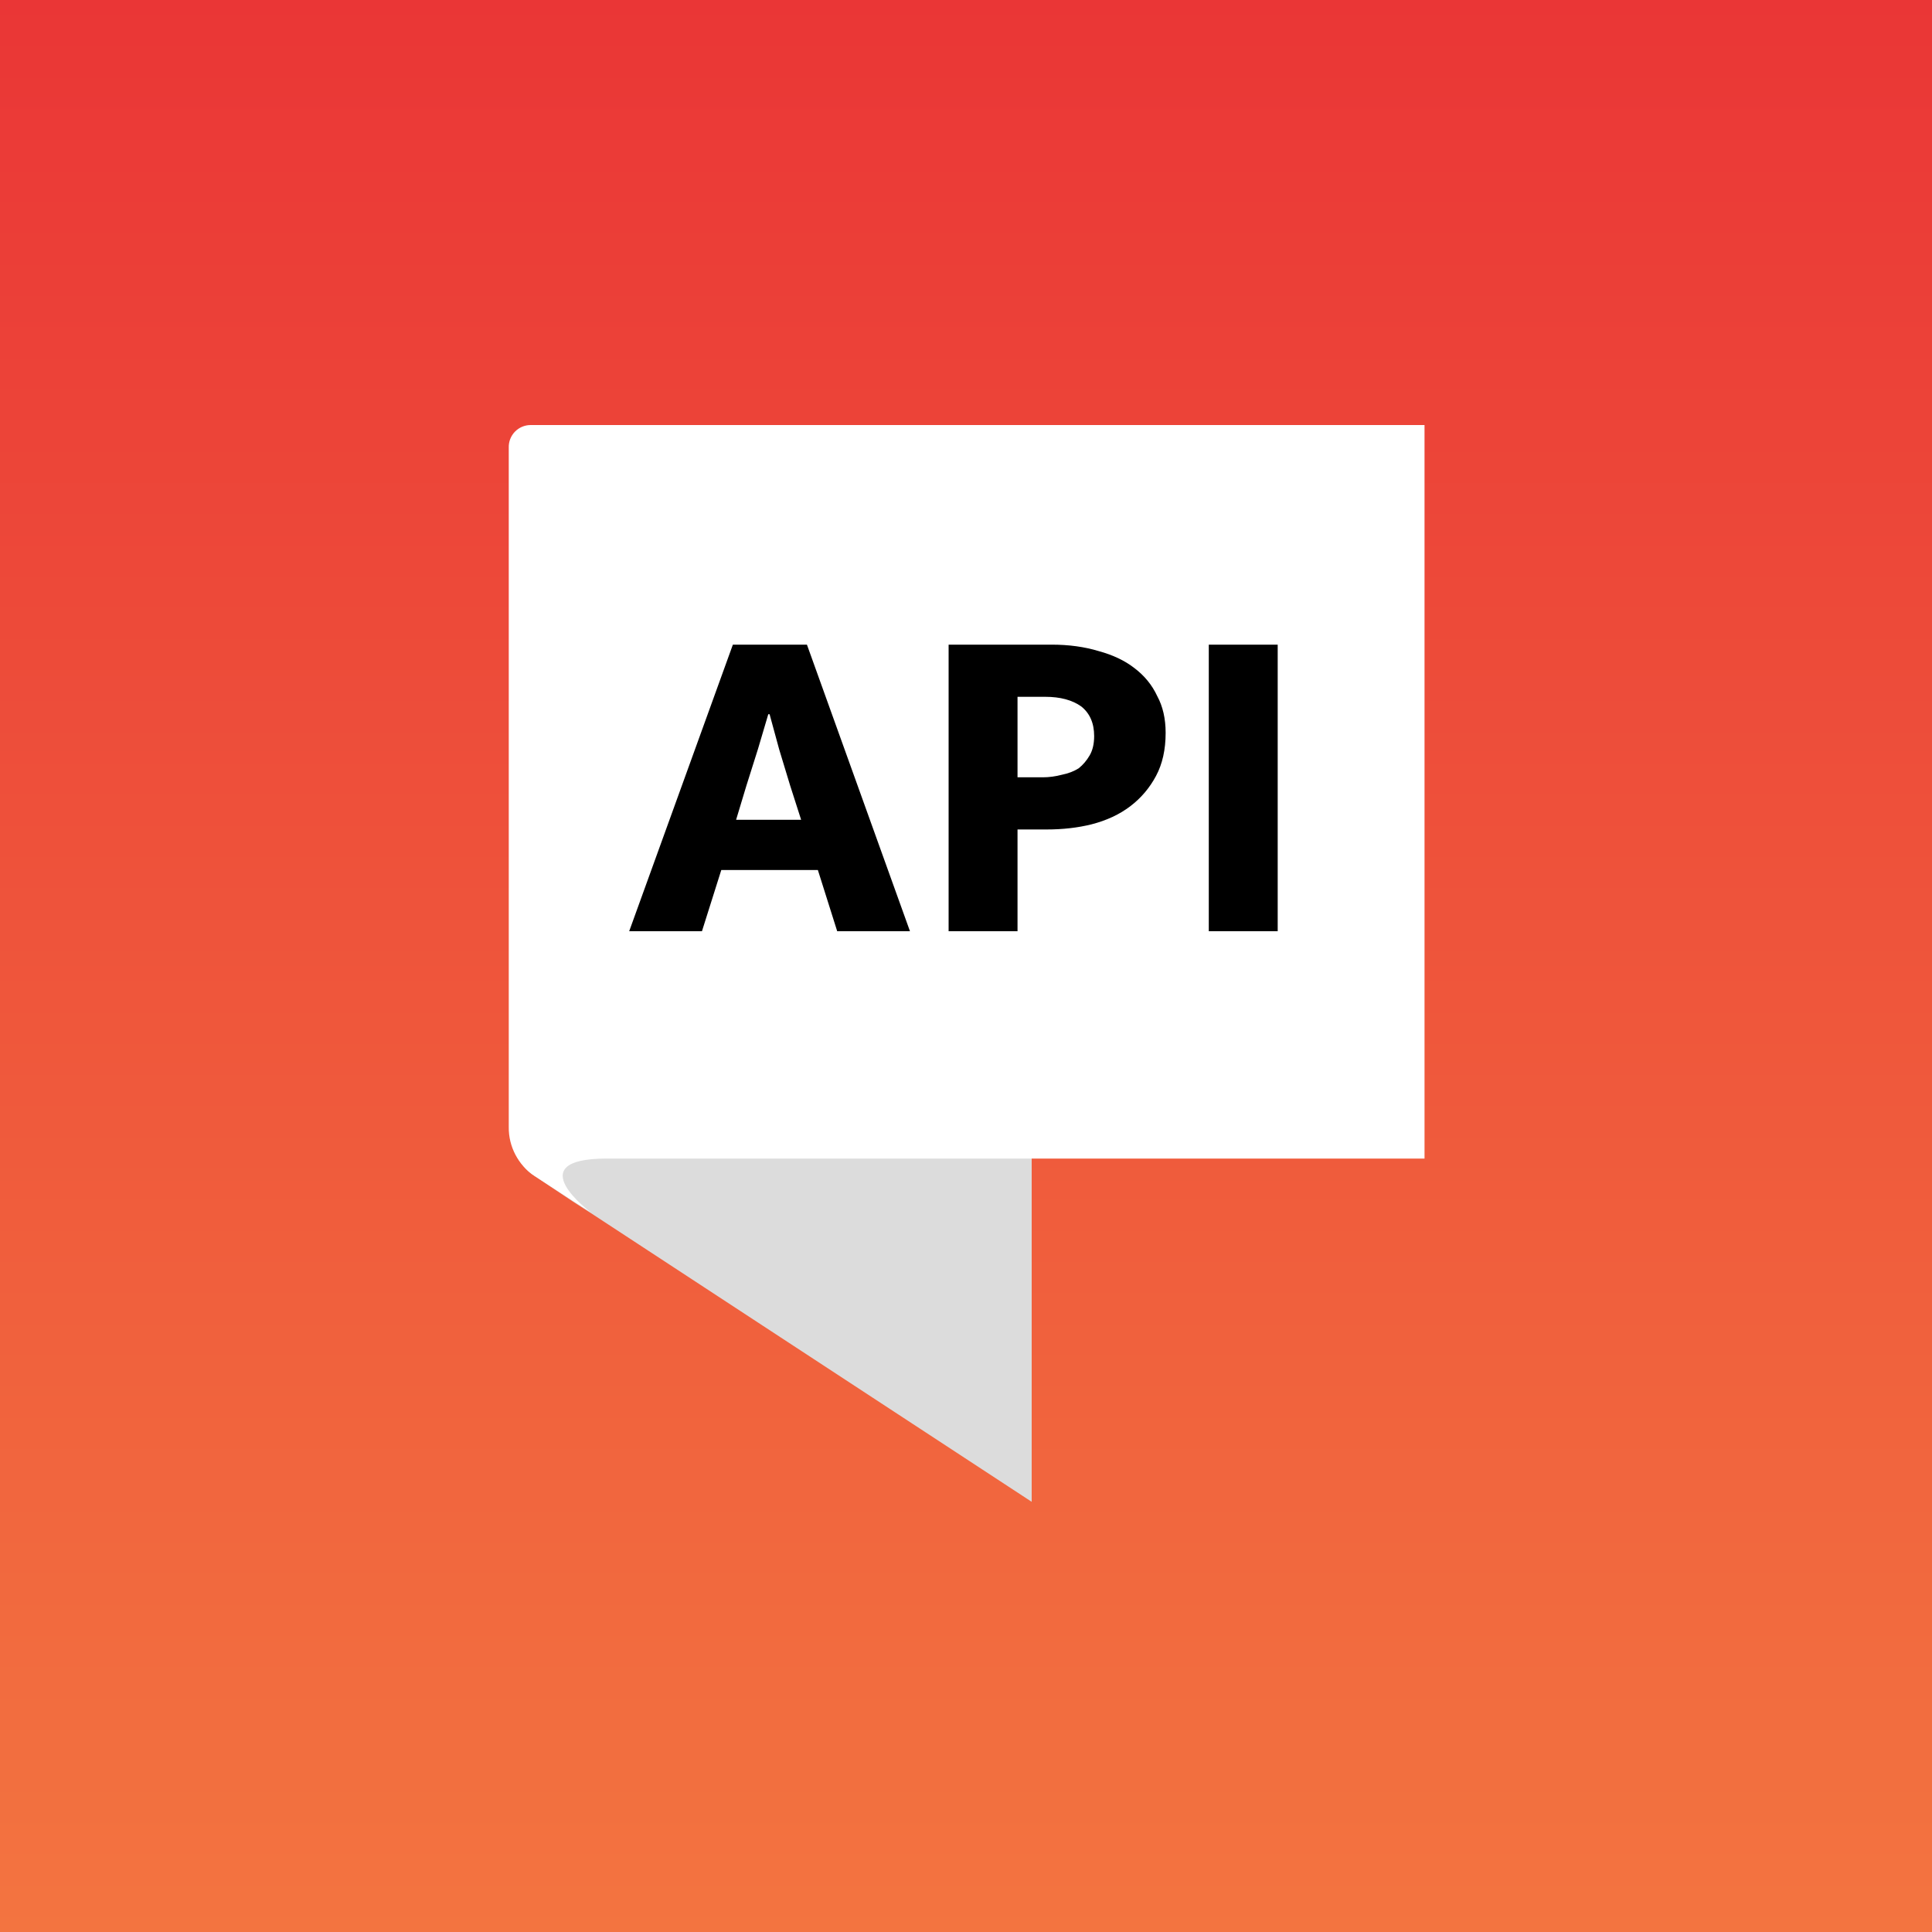
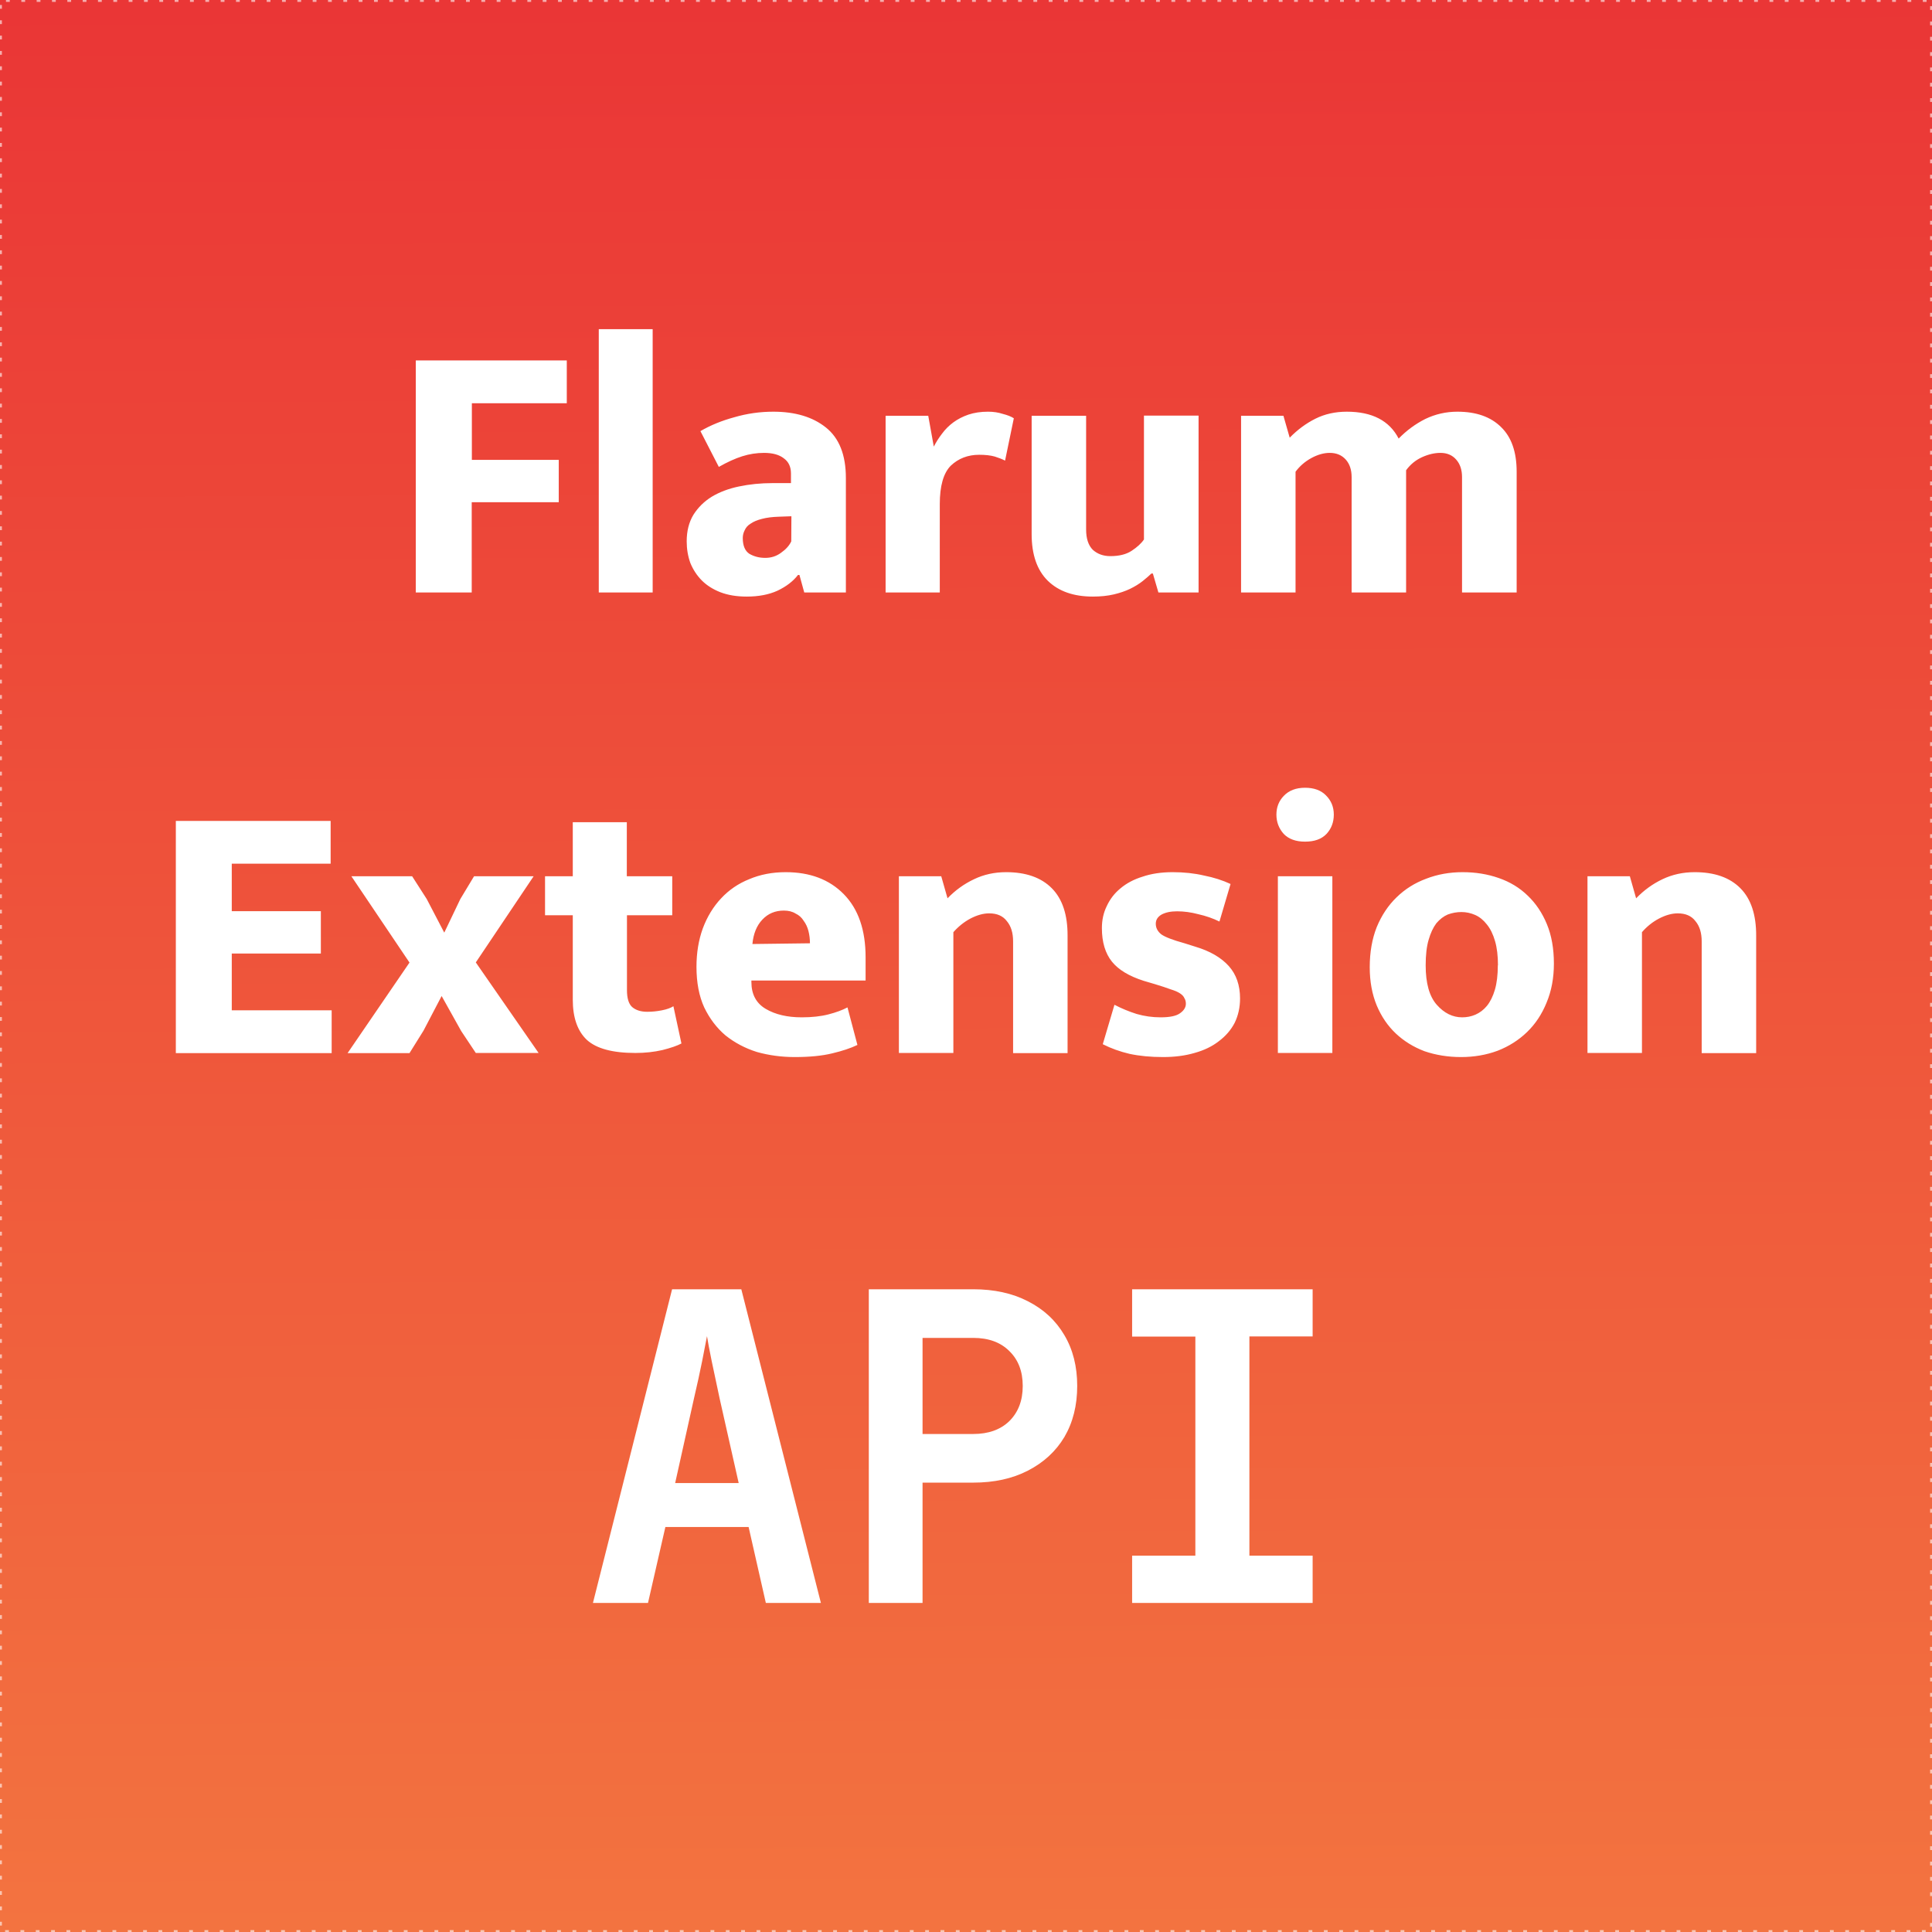
- <svg xmlns="http://www.w3.org/2000/svg" xmlns:xlink="http://www.w3.org/1999/xlink" width="740" height="740" viewBox="0 0 300 300">
+ <svg xmlns="http://www.w3.org/2000/svg" viewBox="0 0 132.29 132.29">
  <defs>
-     <linearGradient id="b" x1="150" x2="150" y2="300" gradientUnits="userSpaceOnUse">
+     <linearGradient id="a" x1="63.75" x2="64.31" y1=".38" y2="133.99" gradientUnits="userSpaceOnUse">
      <stop offset="0" stop-color="#EA3636" />
      <stop offset="1" stop-color="#F37440" />
    </linearGradient>
-     <pattern id="d" width="512" height="512" x="-512" y="-512" patternUnits="userSpaceOnUse">
-       <use xlink:href="#a" />
-     </pattern>
-     <path id="c" d="M0 0h300v300H0z" />
  </defs>
-   <g fill-rule="evenodd">
-     <use width="100%" height="100%" fill="url(#b)" xlink:href="#c" />
-     <use width="100%" height="100%" fill="url(#d)" fill-opacity="0" xlink:href="#c" />
-     <path fill="#dcdcdc" d="M160.2 178v55.2l-68.4-44.8-2.8-1.8-6-4c-1-.6-1.8-1.5-2.5-2.6z" />
-     <path fill="#fff" d="M82.4 66a3.4 3.4 0 00-3.4 3.5V175a9 9 0 004 7.6l6 3.9 2.8 1.8s-11.4-8.4 2.4-8.4h127V66z" />
-   </g>
-   <g stroke-width="1.8" aria-label="API">
-     <path d="M113.8 100.1h11.5l16 44.5H130l-3-9.5h-15l-3 9.5H97.7zm.5 27.2h10.1l-1.7-5.3-1.7-5.6-1.5-5.5h-.2l-1.6 5.4-1.8 5.7zM147.3 100.1h16q4 0 7.3 1 3.3.9 5.5 2.6 2.4 1.8 3.6 4.4 1.3 2.4 1.3 5.7 0 3.9-1.5 6.7-1.5 2.8-4 4.7-2.5 1.9-6 2.8-3.2.8-7 .8H158v15.8h-10.7zm10.7 20.6h3.9q1.5 0 3-.4 1.5-.3 2.6-1 1-.8 1.7-2t.7-3q0-3-2-4.6-2.1-1.5-5.6-1.5H158zM198.4 100.1v44.5h-10.7v-44.5z" />
+   <path fill="url(#a)" stroke="#fff" stroke-dasharray=".26 .79" stroke-dashoffset="1.69" stroke-miterlimit="10" stroke-opacity=".59" stroke-width=".26" d="M0 0h132.29v132.29H0z" />
+   <g fill="#fff" stroke-width=".35" aria-label="Flarum Extension API">
+     <path d="M38.81 24.68v2.93h-6.5v3.88h5.95v2.9H32.3v6.18h-3.83V24.68zM41 40.57V22.54h3.69v18.03zM47.96 29.52q1.03-.6 2.32-.95 1.3-.38 2.67-.38 2.25 0 3.6 1.08 1.37 1.09 1.37 3.46v7.84h-2.85l-.33-1.2h-.1q-.5.65-1.41 1.08-.88.4-2.1.4-1.03 0-1.81-.3-.76-.3-1.26-.8t-.79-1.2q-.25-.7-.25-1.48 0-1.06.46-1.82.48-.76 1.26-1.24.8-.48 1.86-.7 1.09-.23 2.3-.23h1.26v-.66q0-.68-.48-1.03-.48-.38-1.36-.38-.76 0-1.49.23t-1.61.73zm6.23 5.83l-.84.03q-.7.02-1.18.15-.48.12-.78.33-.28.17-.4.45-.13.25-.13.53 0 .78.45 1.08.48.28 1.09.28t1.08-.35q.5-.35.7-.78zM60.64 40.57v-12.1h2.92l.38 2.11q.23-.45.56-.88.33-.45.78-.78t1.03-.53q.6-.2 1.34-.2.56 0 1.01.15.48.12.76.3l-.6 2.9q-.29-.15-.71-.28-.43-.12-1.06-.12-1.16 0-1.95.75-.75.76-.75 2.63v6.05zM78.33 28.46h3.74v12.11h-2.75l-.38-1.3h-.1q-.25.24-.6.52t-.86.53q-.48.23-1.11.38-.64.15-1.44.15-1.97 0-3.08-1.08-1.11-1.09-1.11-3.2v-8.1h3.73v7.79q0 .93.46 1.39.48.43 1.2.43.9 0 1.45-.36.58-.38.85-.78zM88.71 40.57h-3.73v-12.1h2.9l.43 1.5q.8-.82 1.76-1.3.96-.48 2.15-.48 2.6 0 3.55 1.84.81-.83 1.82-1.34 1.04-.5 2.2-.5 1.94 0 3 1.06 1.06 1.03 1.06 3.05v8.27h-3.74v-7.9q0-.75-.4-1.2-.4-.46-1.08-.46-.61 0-1.27.3-.65.3-1.08.89v8.37h-3.73v-7.9q0-.75-.4-1.2-.41-.46-1.1-.46-.6 0-1.25.35-.66.36-1.09.94zM12.04 56.21h10.6v2.93h-6.77v3.25h6.1v2.9h-6.1v3.89h6.84v2.93H12.04zM32.58 65.9l4.3 6.2h-4.3l-1-1.5-1.34-2.4L29 70.57l-.96 1.54H23.8l4.24-6.2L24.06 60h4.16l1 1.56 1.2 2.3 1.1-2.3.94-1.56h4.08zM46.03 62.67h-3.1v5.12q0 .84.35 1.16.38.33 1.04.33.5 0 1-.1.51-.1.79-.28l.55 2.55q-.43.23-1.3.45-.87.2-1.85.2-2.35 0-3.33-.9-.96-.91-.96-2.75v-5.78h-1.9V60h1.9V56.3h3.7V60h3.11zM59.27 67.14h-7.82v.1q0 1.26.98 1.84t2.47.58q1.04 0 1.82-.2t1.31-.48l.68 2.57q-.68.33-1.74.58-1.03.25-2.55.25-1.36 0-2.6-.35-1.2-.38-2.14-1.13-.9-.76-1.46-1.92-.53-1.16-.53-2.78 0-1.43.43-2.62.45-1.21 1.26-2.07.8-.86 1.92-1.31 1.13-.48 2.5-.48 2.5 0 3.98 1.51 1.49 1.52 1.49 4.32zm-3.81-2.55q0-.43-.1-.83t-.33-.71q-.2-.33-.56-.5-.32-.2-.8-.2-.89 0-1.47.62-.58.61-.68 1.67zM65.28 72.1h-3.73V60h2.9l.43 1.51q.8-.83 1.82-1.31 1-.48 2.19-.48 2.04 0 3.13 1.1t1.08 3.26v8.03h-3.73v-7.65q0-.88-.43-1.39-.4-.53-1.21-.53-.6 0-1.29.36-.65.35-1.16.93zM83.5 63.1q-.68-.33-1.44-.5-.75-.2-1.46-.2-.65 0-1.06.22-.4.23-.4.63 0 .43.38.73.4.28 1.56.6l.76.24q1.51.45 2.3 1.33.77.86.77 2.22 0 .91-.37 1.67-.38.73-1.09 1.26-.68.53-1.66.8-.96.28-2.15.28-1.28 0-2.3-.22-.98-.23-1.83-.66l.8-2.7q.73.38 1.52.63.8.23 1.64.23.95 0 1.33-.28.4-.28.4-.65 0-.23-.1-.38-.07-.18-.3-.33-.22-.15-.65-.28-.4-.15-1.06-.35l-.78-.23q-1.5-.48-2.17-1.31-.69-.86-.69-2.3 0-.83.33-1.5.33-.72.94-1.22.63-.53 1.51-.8.9-.31 2.07-.31 1.16 0 2.14.23 1.01.2 1.82.58zM87.5 72.1V60h3.73v12.1zm1.86-14.47q-.95 0-1.46-.53-.5-.56-.5-1.32t.5-1.28q.53-.56 1.46-.56t1.44.53q.53.53.53 1.31t-.5 1.32q-.5.53-1.47.53zM106.4 65.98q0 1.48-.5 2.67-.48 1.19-1.34 2.02-.86.83-2.02 1.28-1.16.43-2.5.43-1.33 0-2.5-.4-1.13-.43-1.96-1.21-.83-.78-1.31-1.92-.48-1.16-.48-2.62 0-1.54.48-2.75.5-1.21 1.36-2.04.86-.84 2.02-1.27 1.16-.45 2.5-.45 1.33 0 2.47.4 1.16.4 1.99 1.21.83.79 1.31 1.95.48 1.16.48 2.7zm-3.83.12q0-.98-.2-1.66-.2-.7-.56-1.14-.35-.45-.8-.65-.46-.2-.94-.2-.48 0-.94.17-.42.18-.78.6-.33.44-.53 1.14-.2.68-.2 1.74 0 1.84.76 2.7t1.74.86q.48 0 .9-.18.46-.2.79-.6.35-.43.55-1.11.2-.68.2-1.67zM112.43 72.1h-3.73V60h2.9l.43 1.51q.8-.83 1.81-1.31 1.01-.48 2.2-.48 2.04 0 3.13 1.1t1.08 3.26v8.03h-3.73v-7.65q0-.88-.43-1.39-.4-.53-1.21-.53-.6 0-1.29.36-.66.35-1.16.93zM40.6 109.76l5.42-21.48h4.74l5.45 21.48h-3.77l-1.18-5.2h-5.7l-1.19 5.2zm5.63-8.21h4.35l-1.3-5.77-.55-2.59q-.24-1.18-.32-1.7l-.33 1.7q-.23 1.15-.56 2.56zM59.49 109.76V88.28h7.15q2.15 0 3.74.82 1.62.82 2.5 2.32.88 1.48.88 3.48t-.88 3.5q-.88 1.47-2.5 2.3-1.59.82-3.74.82h-3.47v8.24zm3.68-11.57h3.47q1.56 0 2.47-.88.92-.91.92-2.41t-.92-2.39q-.9-.9-2.47-.9h-3.47zM77.52 109.76v-3.24h4.33v-15h-4.33v-3.24h12.36v3.23h-4.33v15.01h4.33v3.24z" />
  </g>
</svg>
